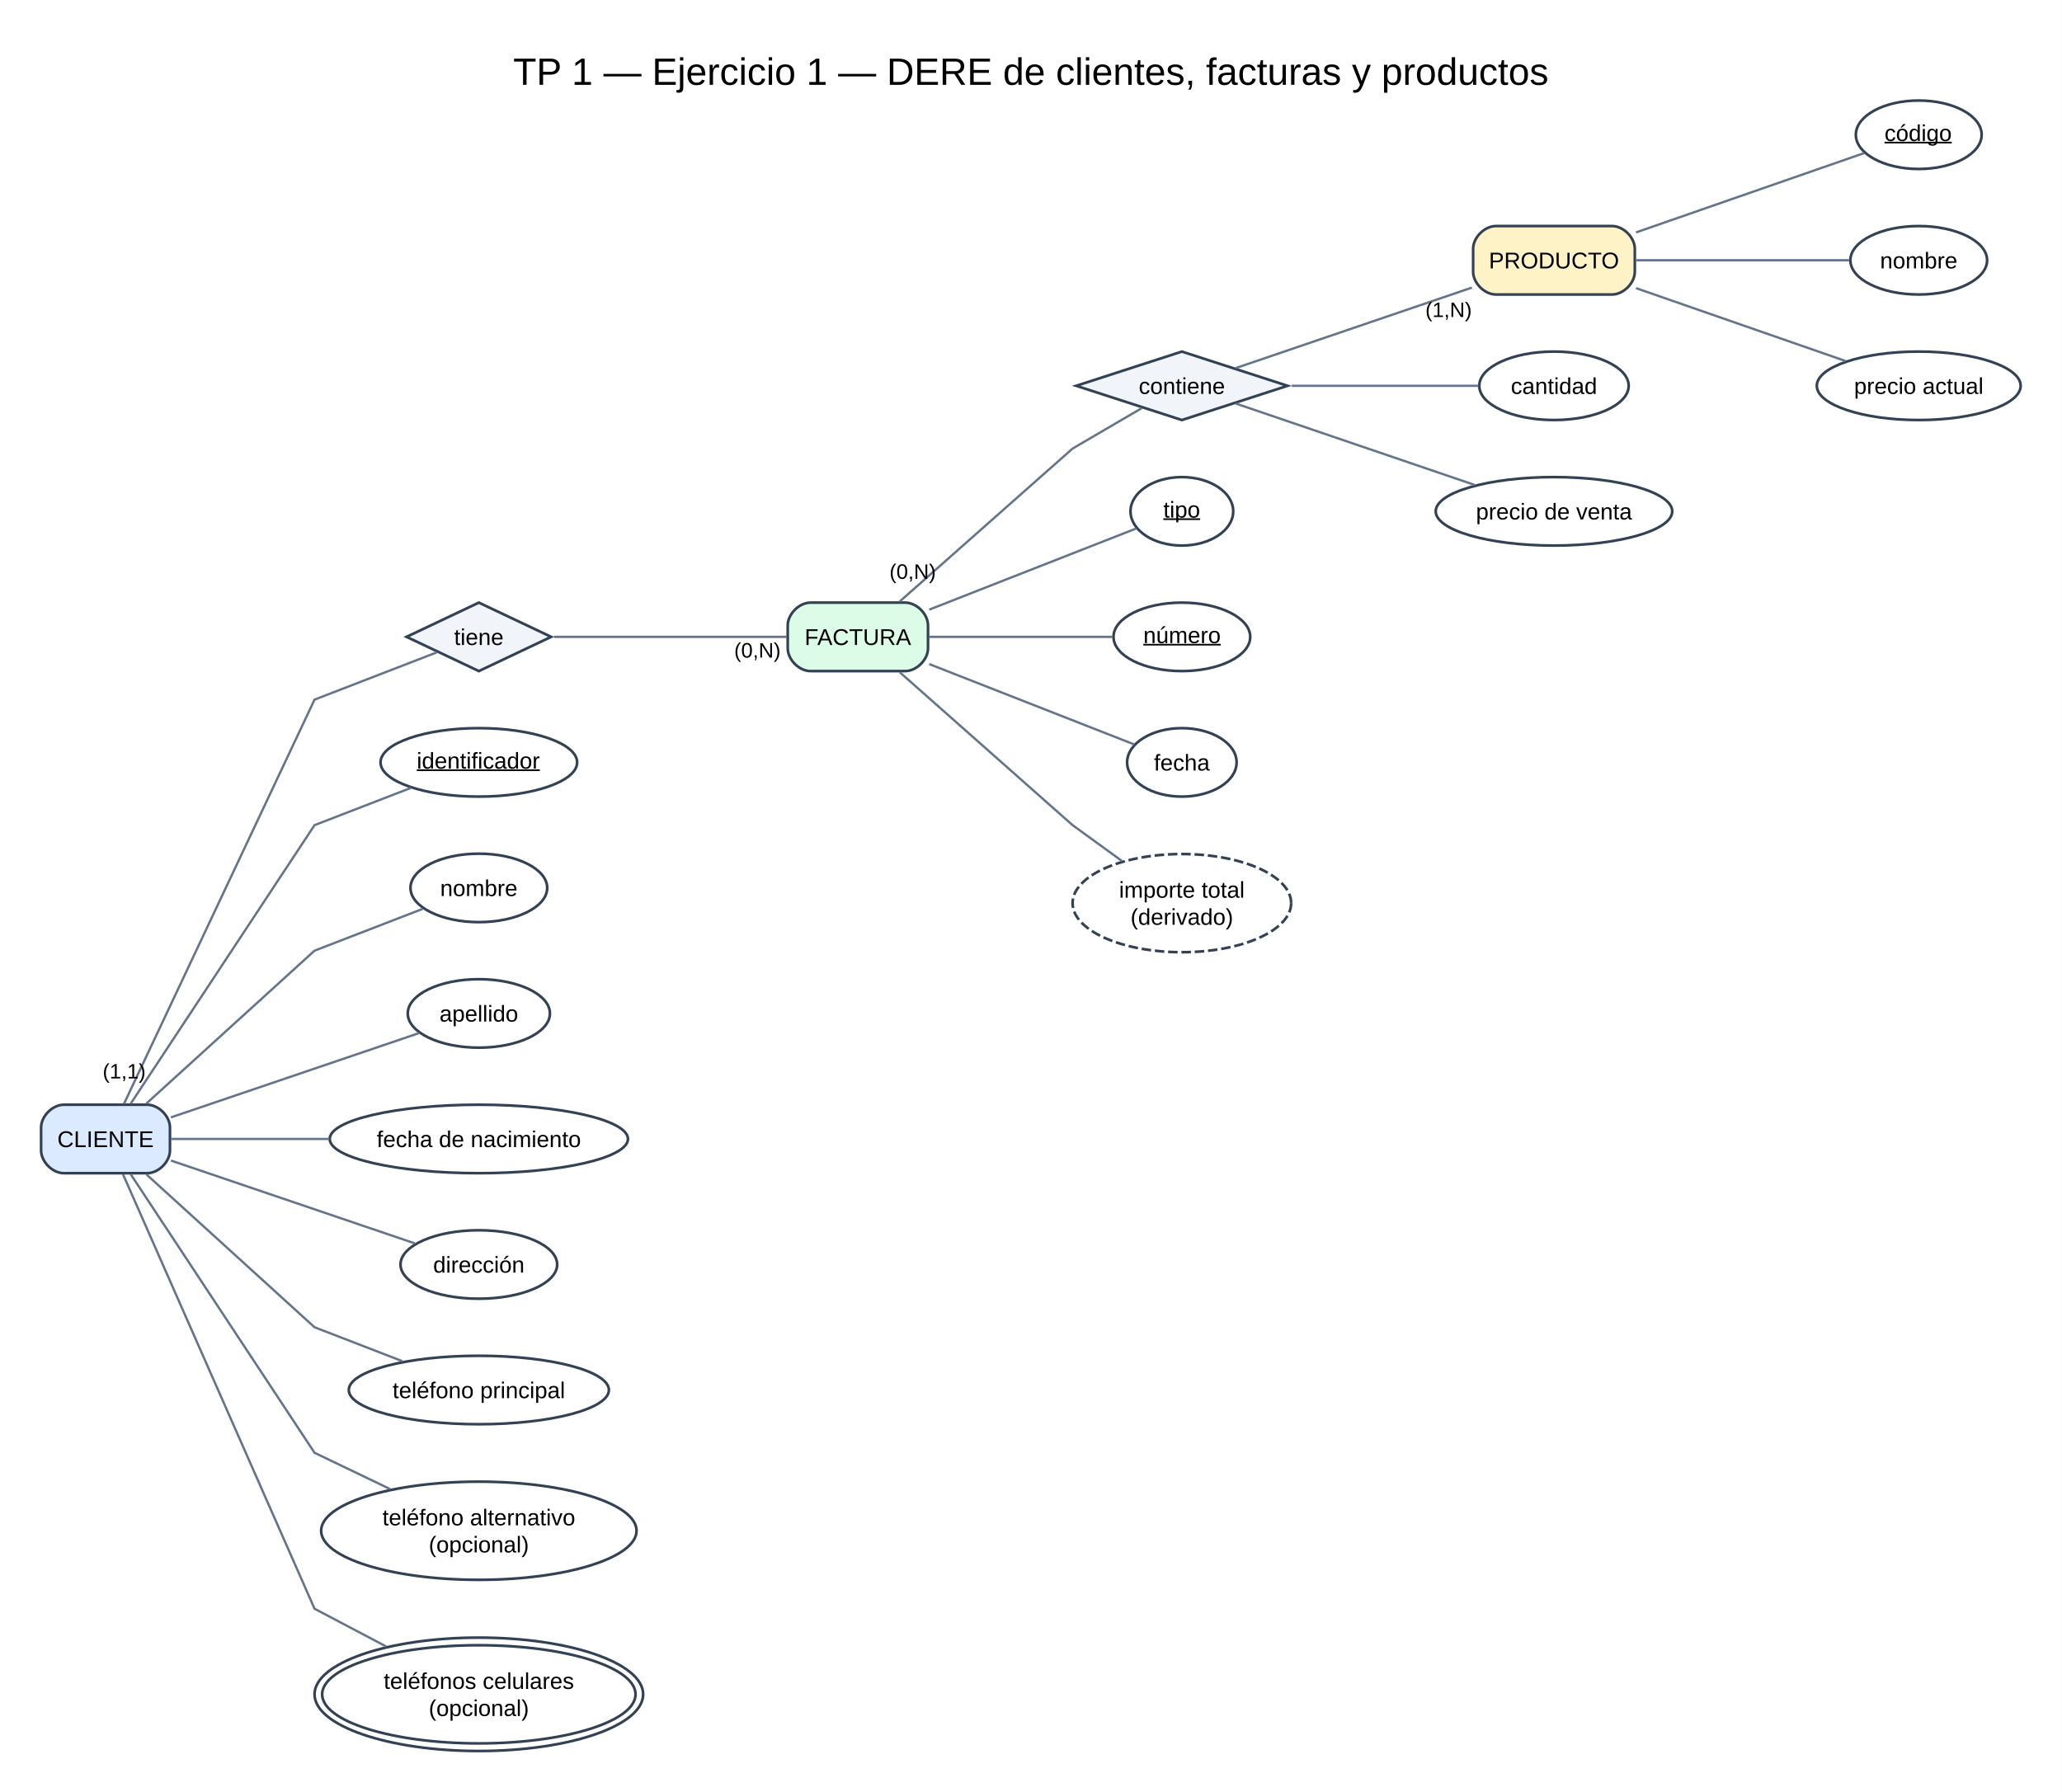
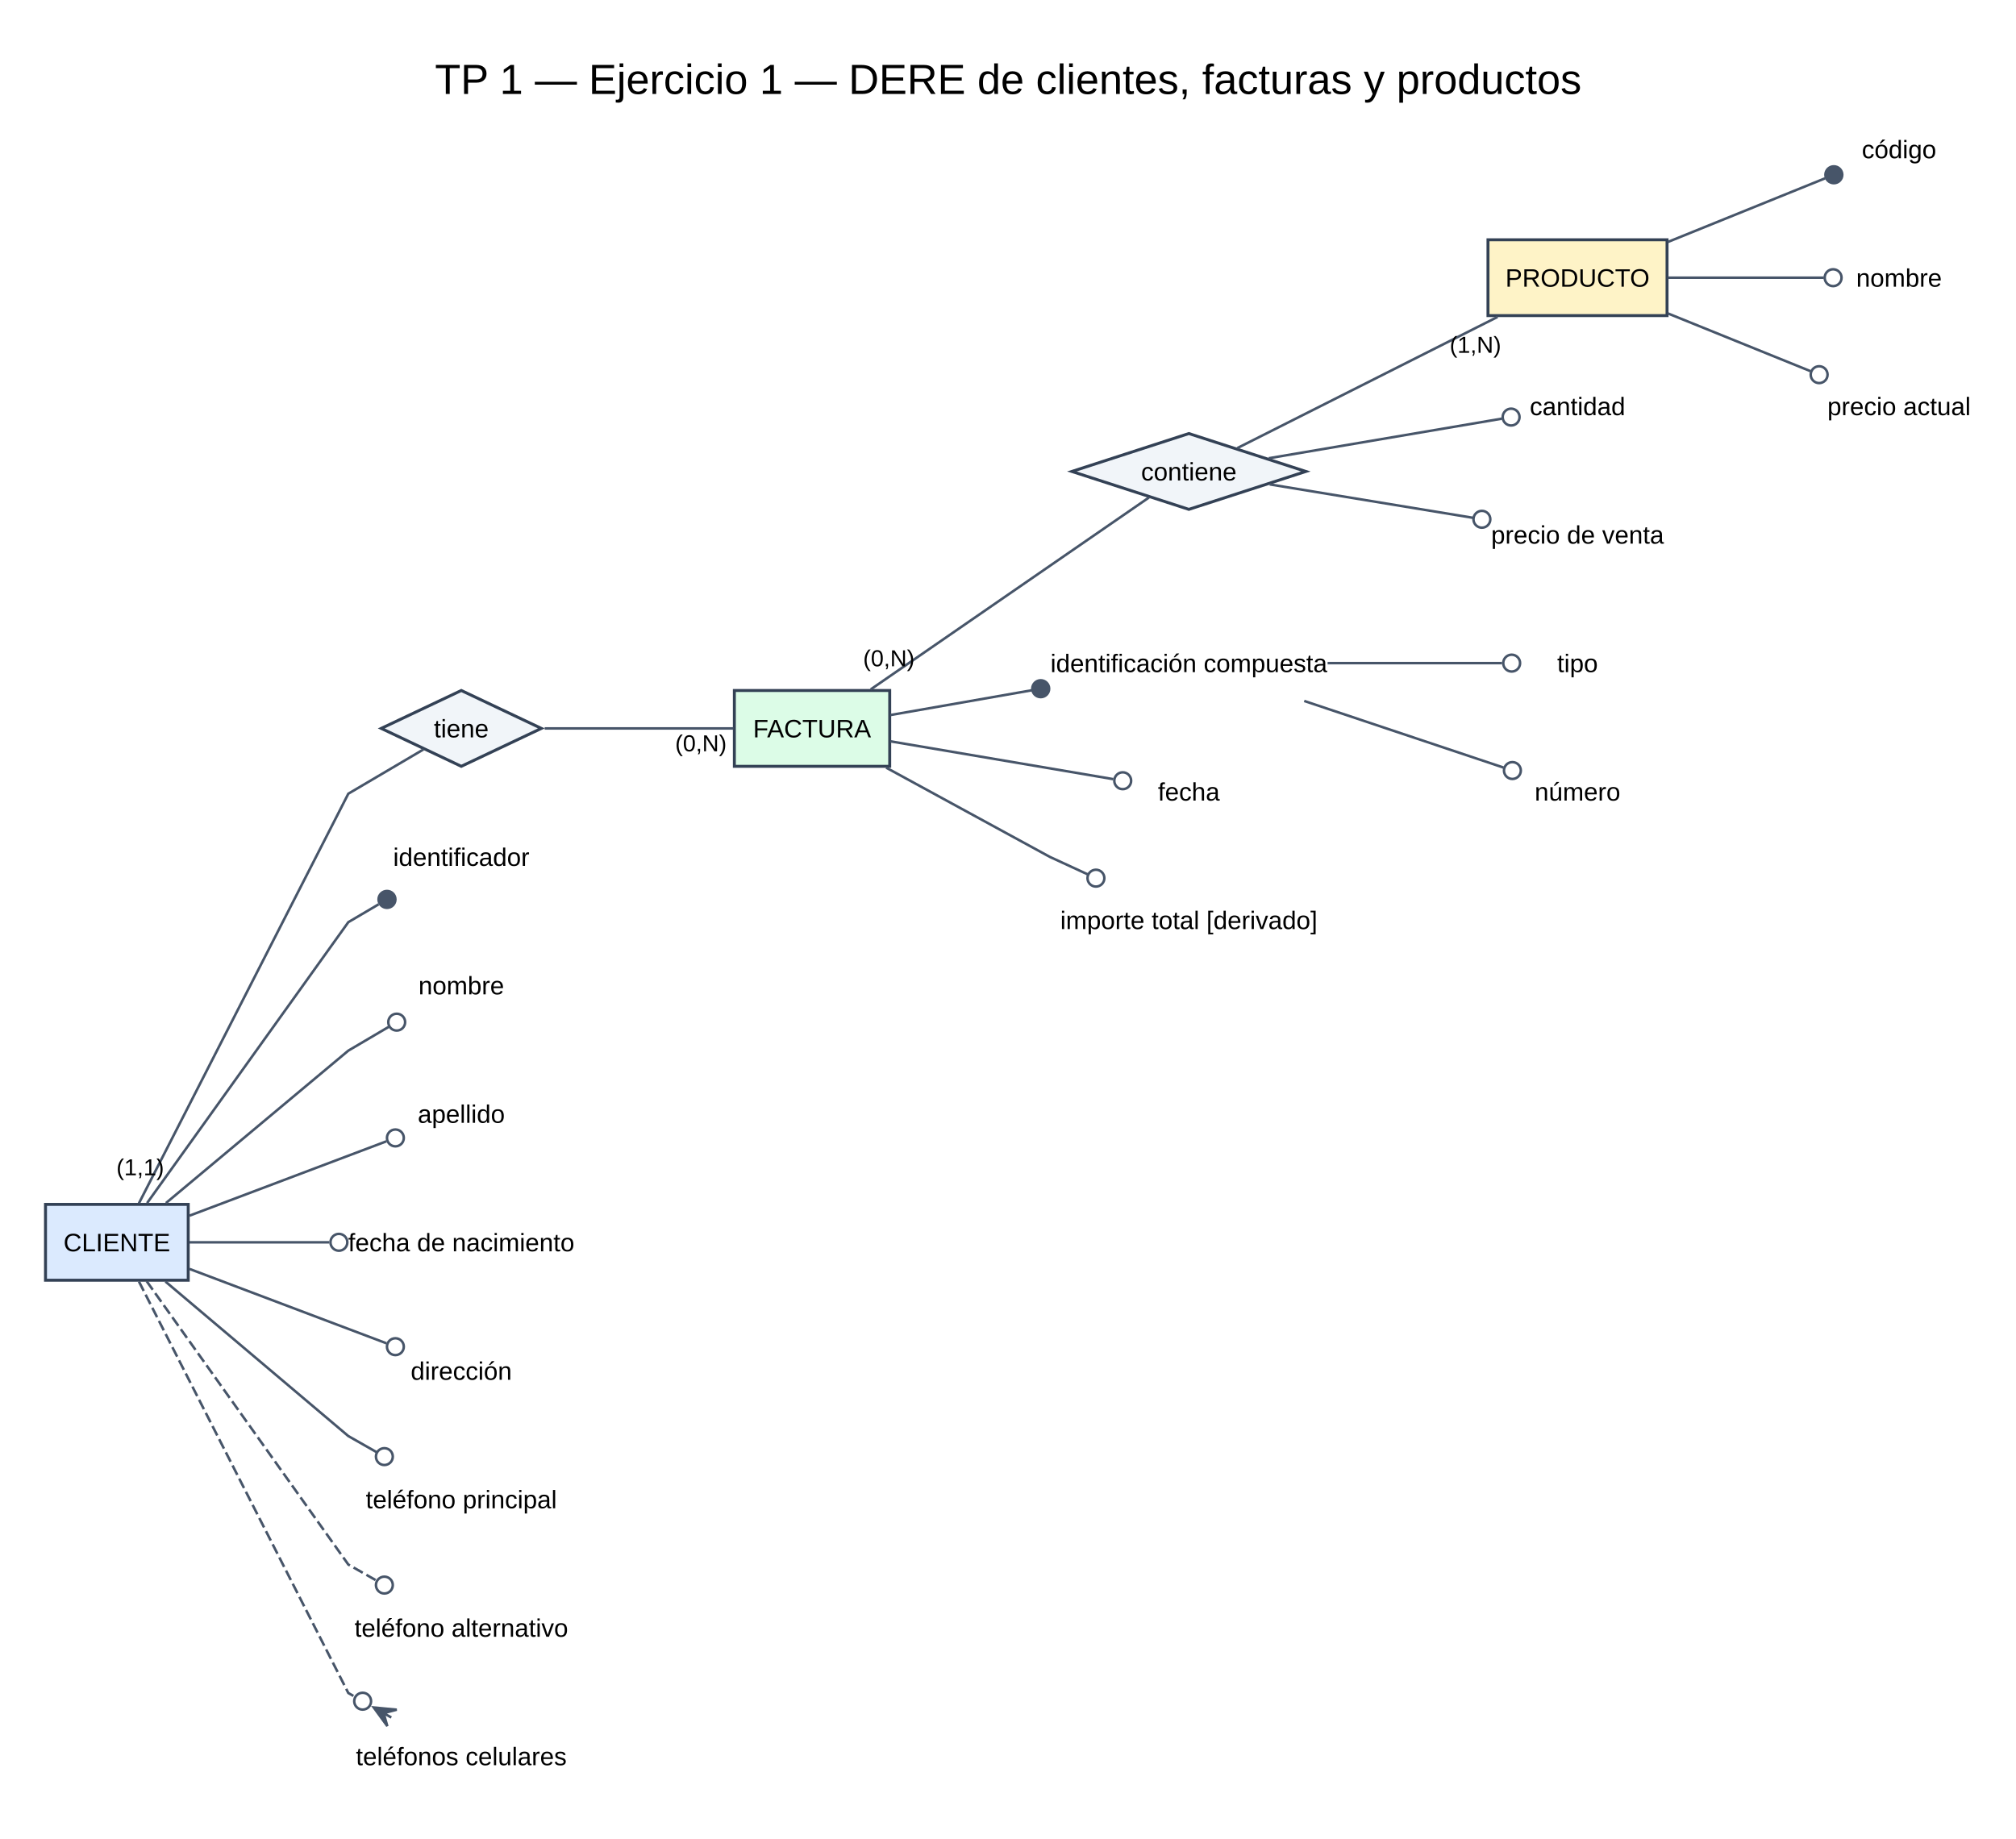
- <svg xmlns="http://www.w3.org/2000/svg" width="1084pt" height="942pt" viewBox="0.00 0.00 1084.00 942.00">
-   <g id="graph0" class="graph" transform="scale(1 1) rotate(0) translate(21.6 920.66)">
-     <polygon fill="white" stroke="none" points="-21.6,21.6 -21.6,-920.66 1062.27,-920.66 1062.27,21.6 -21.6,21.6" />
-     <text xml:space="preserve" text-anchor="middle" x="520.34" y="-876.06" font-family="Arial" font-size="20.00">TP 1 — Ejercicio 1 — DERE de clientes, facturas y productos</text>
+ <svg xmlns="http://www.w3.org/2000/svg" width="957pt" height="873pt" viewBox="0.00 0.00 957.00 873.00">
+   <g id="graph0" class="graph" transform="scale(1 1) rotate(0) translate(21.6 851.85)">
+     <polygon fill="white" stroke="none" points="-21.6,21.6 -21.6,-851.85 935.6,-851.85 935.6,21.6 -21.6,21.6" />
+     <text xml:space="preserve" text-anchor="middle" x="457" y="-807.25" font-family="Arial" font-size="20.00">TP 1 — Ejercicio 1 — DERE de clientes, facturas y productos</text>
    <g id="node1" class="node">
-       <path fill="#dbeafe" stroke="#334155" stroke-width="1.4" d="M55.75,-339.81C55.75,-339.81 12,-339.81 12,-339.81 6,-339.81 0,-333.81 0,-327.81 0,-327.81 0,-315.81 0,-315.81 0,-309.81 6,-303.81 12,-303.81 12,-303.81 55.75,-303.81 55.75,-303.81 61.75,-303.81 67.75,-309.81 67.75,-315.81 67.75,-315.81 67.75,-327.81 67.75,-327.81 67.75,-333.81 61.75,-339.81 55.75,-339.81" />
-       <text xml:space="preserve" text-anchor="middle" x="33.88" y="-317.53" font-family="Arial" font-size="12.00">CLIENTE</text>
+       <polygon fill="#dbeafe" stroke="#334155" stroke-width="1.4" points="67.75,-280 0,-280 0,-244 67.75,-244 67.75,-280" />
+       <text xml:space="preserve" text-anchor="middle" x="33.88" y="-257.73" font-family="Arial" font-size="12.00">CLIENTE</text>
    </g>
    <g id="node4" class="node">
-       <polygon fill="#f1f5f9" stroke="#334155" stroke-width="1.4" points="230.13,-603.81 192.13,-585.81 230.13,-567.81 268.13,-585.81 230.13,-603.81" />
-       <text xml:space="preserve" text-anchor="middle" x="230.13" y="-581.53" font-family="Arial" font-size="12.00">tiene</text>
+       <polygon fill="#f1f5f9" stroke="#334155" stroke-width="1.4" points="197.38,-524 159.37,-506 197.37,-488 235.38,-506 197.38,-524" />
+       <text xml:space="preserve" text-anchor="middle" x="197.38" y="-501.73" font-family="Arial" font-size="12.00">tiene</text>
    </g>
    <g id="edge1" class="edge">
-       <path fill="none" stroke="#64748b" stroke-width="1.2" d="M43.6,-340.32C69.44,-395.14 143.75,-552.81 143.75,-552.81 143.75,-552.81 182.74,-567.88 208.02,-577.65" />
-       <text xml:space="preserve" text-anchor="middle" x="43.67" y="-353.62" font-family="Arial" font-size="11.00">(1,1)</text>
+       <path fill="none" stroke="#475569" stroke-width="1.2" d="M44.35,-280.53C70.84,-332.35 143.75,-475 143.75,-475 143.75,-475 164.05,-486.96 179.43,-496.02" />
+       <text xml:space="preserve" text-anchor="middle" x="44.96" y="-293.82" font-family="Arial" font-size="11.00">(1,1)</text>
    </g>
    <g id="node6" class="node">
-       <ellipse fill="none" stroke="#334155" stroke-width="1.4" cx="230.13" cy="-519.81" rx="51.68" ry="18" />
-       <text xml:space="preserve" text-anchor="start" x="197.5" y="-516.53" font-family="Arial" text-decoration="underline" font-size="12.00">identificador</text>
+       <text xml:space="preserve" text-anchor="middle" x="197.38" y="-440.73" font-family="Arial" font-size="12.00">identificador</text>
    </g>
    <g id="edge5" class="edge">
-       <path fill="none" stroke="#64748b" stroke-width="1.2" d="M47.15,-340.42C75.63,-383.57 143.75,-486.81 143.75,-486.81 143.75,-486.81 170.76,-497.25 194.4,-506.39" />
+       <path fill="none" stroke="#475569" stroke-width="1.2" d="M48.23,-280.64C77.3,-321.23 143.75,-414 143.75,-414 143.75,-414 149.98,-417.67 158.14,-422.48" />
+       <ellipse fill="#475569" stroke="#475569" stroke-width="1.2" cx="162.1" cy="-424.81" rx="4" ry="4" />
    </g>
    <g id="node7" class="node">
-       <ellipse fill="none" stroke="#334155" stroke-width="1.4" cx="230.13" cy="-453.81" rx="35.94" ry="18" />
-       <text xml:space="preserve" text-anchor="middle" x="230.13" y="-449.53" font-family="Arial" font-size="12.00">nombre</text>
+       <text xml:space="preserve" text-anchor="middle" x="197.38" y="-379.73" font-family="Arial" font-size="12.00">nombre</text>
    </g>
    <g id="edge6" class="edge">
-       <path fill="none" stroke="#64748b" stroke-width="1.2" d="M55.35,-340.43C86.89,-369.11 143.75,-420.81 143.75,-420.81 143.75,-420.81 175.86,-433.22 200.7,-442.82" />
+       <path fill="none" stroke="#475569" stroke-width="1.2" d="M57.17,-280.63C89.02,-307.26 143.75,-353 143.75,-353 143.75,-353 152.54,-358.18 162.93,-364.3" />
+       <ellipse fill="none" stroke="#475569" stroke-width="1.2" cx="166.72" cy="-366.53" rx="4" ry="4" />
    </g>
    <g id="node8" class="node">
-       <ellipse fill="none" stroke="#334155" stroke-width="1.4" cx="230.13" cy="-387.81" rx="37.37" ry="18" />
-       <text xml:space="preserve" text-anchor="middle" x="230.13" y="-383.53" font-family="Arial" font-size="12.00">apellido</text>
+       <text xml:space="preserve" text-anchor="middle" x="197.38" y="-318.73" font-family="Arial" font-size="12.00">apellido</text>
    </g>
    <g id="edge7" class="edge">
-       <path fill="none" stroke="#64748b" stroke-width="1.2" d="M68.27,-333.16C104.93,-345.61 163.29,-365.44 198.72,-377.48" />
+       <path fill="none" stroke="#475569" stroke-width="1.2" d="M68.34,-274.64C95.68,-284.97 134.2,-299.52 161.83,-309.95" />
+       <ellipse fill="none" stroke="#475569" stroke-width="1.2" cx="166.09" cy="-311.56" rx="4" ry="4" />
    </g>
    <g id="node9" class="node">
-       <ellipse fill="none" stroke="#334155" stroke-width="1.4" cx="230.13" cy="-321.81" rx="78.39" ry="18" />
-       <text xml:space="preserve" text-anchor="middle" x="230.13" y="-317.53" font-family="Arial" font-size="12.00">fecha de nacimiento</text>
+       <text xml:space="preserve" text-anchor="middle" x="197.38" y="-257.73" font-family="Arial" font-size="12.00">fecha de nacimiento</text>
    </g>
    <g id="edge8" class="edge">
-       <path fill="none" stroke="#64748b" stroke-width="1.2" d="M68.27,-321.81C91.16,-321.81 122.5,-321.81 151.44,-321.81" />
+       <path fill="none" stroke="#475569" stroke-width="1.2" d="M68.34,-262C87.5,-262 112.15,-262 134.7,-262" />
+       <ellipse fill="none" stroke="#475569" stroke-width="1.2" cx="139.28" cy="-262" rx="4" ry="4" />
    </g>
    <g id="node10" class="node">
-       <ellipse fill="none" stroke="#334155" stroke-width="1.4" cx="230.13" cy="-255.81" rx="41.18" ry="18" />
-       <text xml:space="preserve" text-anchor="middle" x="230.13" y="-251.53" font-family="Arial" font-size="12.00">dirección</text>
+       <text xml:space="preserve" text-anchor="middle" x="197.38" y="-196.72" font-family="Arial" font-size="12.00">dirección</text>
    </g>
    <g id="edge9" class="edge">
-       <path fill="none" stroke="#64748b" stroke-width="1.2" d="M68.27,-310.46C104.17,-298.26 160.88,-279 196.49,-266.9" />
+       <path fill="none" stroke="#475569" stroke-width="1.2" d="M68.34,-249.36C95.68,-239.03 134.2,-224.48 161.83,-214.05" />
+       <ellipse fill="none" stroke="#475569" stroke-width="1.2" cx="166.09" cy="-212.44" rx="4" ry="4" />
    </g>
    <g id="node11" class="node">
-       <ellipse fill="none" stroke="#334155" stroke-width="1.4" cx="230.13" cy="-189.81" rx="68.37" ry="18" />
-       <text xml:space="preserve" text-anchor="middle" x="230.13" y="-185.53" font-family="Arial" font-size="12.00">teléfono principal</text>
+       <text xml:space="preserve" text-anchor="middle" x="197.38" y="-135.72" font-family="Arial" font-size="12.00">teléfono principal</text>
    </g>
    <g id="edge10" class="edge">
-       <path fill="none" stroke="#64748b" stroke-width="1.2" d="M55.35,-303.19C86.89,-274.51 143.75,-222.81 143.75,-222.81 143.75,-222.81 167.49,-213.63 189.94,-204.96" />
+       <path fill="none" stroke="#475569" stroke-width="1.2" d="M56.91,-243.38C88.72,-216.5 143.75,-170 143.75,-170 143.75,-170 149.55,-166.69 157.3,-162.28" />
+       <ellipse fill="none" stroke="#475569" stroke-width="1.2" cx="160.86" cy="-160.25" rx="4" ry="4" />
    </g>
    <g id="node12" class="node">
-       <ellipse fill="none" stroke="#334155" stroke-width="1.4" cx="230.13" cy="-115.81" rx="82.91" ry="25.81" />
-       <text xml:space="preserve" text-anchor="middle" x="230.13" y="-118.66" font-family="Arial" font-size="12.00">teléfono alternativo</text>
-       <text xml:space="preserve" text-anchor="middle" x="230.13" y="-104.41" font-family="Arial" font-size="12.00">(opcional)</text>
+       <text xml:space="preserve" text-anchor="middle" x="197.38" y="-74.72" font-family="Arial" font-size="12.00">teléfono alternativo</text>
    </g>
    <g id="edge11" class="edge">
-       <path fill="none" stroke="#64748b" stroke-width="1.2" d="M47.15,-303.2C75.63,-260.05 143.75,-156.81 143.75,-156.81 143.75,-156.81 163.14,-147.5 183.44,-137.75" />
+       <path fill="none" stroke="#475569" stroke-width="1.2" stroke-dasharray="5,2" d="M48.01,-243.54C76.97,-202.85 143.75,-109 143.75,-109 143.75,-109 149.55,-105.69 157.3,-101.28" />
+       <ellipse fill="none" stroke="#475569" stroke-width="1.2" cx="160.86" cy="-99.25" rx="4" ry="4" />
    </g>
    <g id="node13" class="node">
-       <ellipse fill="none" stroke="#334155" stroke-width="1.4" cx="230.13" cy="-29.81" rx="82.38" ry="25.81" />
-       <ellipse fill="none" stroke="#334155" stroke-width="1.4" cx="230.13" cy="-29.81" rx="86.38" ry="29.81" />
-       <text xml:space="preserve" text-anchor="middle" x="230.13" y="-32.66" font-family="Arial" font-size="12.00">teléfonos celulares</text>
-       <text xml:space="preserve" text-anchor="middle" x="230.13" y="-18.41" font-family="Arial" font-size="12.00">(opcional)</text>
+       <text xml:space="preserve" text-anchor="middle" x="197.38" y="-13.72" font-family="Arial" font-size="12.00">teléfonos celulares</text>
    </g>
    <g id="edge12" class="edge">
-       <path fill="none" stroke="#64748b" stroke-width="1.2" d="M43.06,-303.24C68.38,-245.8 143.75,-74.81 143.75,-74.81 143.75,-74.81 161.89,-65.25 181.45,-54.94" />
+       <path fill="none" stroke="#475569" stroke-width="1.2" stroke-dasharray="5,2" d="M44.35,-243.38C70.84,-191.32 143.75,-48 143.75,-48 143.75,-48 145.26,-47.14 147.77,-45.71" />
+       <polygon fill="#475569" stroke="#475569" stroke-width="1.2" points="155.82,-41.12 166.73,-40.08 160.51,-38.45 164.15,-36.37 164.15,-36.37 164.15,-36.37 160.51,-38.45 162.27,-32.26 155.82,-41.12" />
+       <ellipse fill="none" stroke="#475569" stroke-width="1.2" cx="150.55" cy="-44.12" rx="4" ry="4" />
    </g>
    <g id="node2" class="node">
-       <path fill="#dcfce7" stroke="#334155" stroke-width="1.4" d="M454.26,-603.81C454.26,-603.81 404.51,-603.81 404.51,-603.81 398.51,-603.81 392.51,-597.81 392.51,-591.81 392.51,-591.81 392.51,-579.81 392.51,-579.81 392.51,-573.81 398.51,-567.81 404.51,-567.81 404.51,-567.81 454.26,-567.81 454.26,-567.81 460.26,-567.81 466.26,-573.81 466.26,-579.81 466.26,-579.81 466.26,-591.81 466.26,-591.81 466.26,-597.81 460.26,-603.81 454.26,-603.81" />
-       <text xml:space="preserve" text-anchor="middle" x="429.38" y="-581.53" font-family="Arial" font-size="12.00">FACTURA</text>
+       <polygon fill="#dcfce7" stroke="#334155" stroke-width="1.4" points="400.75,-524 327,-524 327,-488 400.75,-488 400.75,-524" />
+       <text xml:space="preserve" text-anchor="middle" x="363.88" y="-501.73" font-family="Arial" font-size="12.00">FACTURA</text>
    </g>
    <g id="node5" class="node">
-       <polygon fill="#f1f5f9" stroke="#334155" stroke-width="1.4" points="599.71,-735.81 544.17,-717.81 599.71,-699.81 655.25,-717.81 599.71,-735.81" />
-       <text xml:space="preserve" text-anchor="middle" x="599.71" y="-713.53" font-family="Arial" font-size="12.00">contiene</text>
+       <polygon fill="#f1f5f9" stroke="#334155" stroke-width="1.4" points="542.75,-646 487.21,-628 542.75,-610 598.29,-628 542.75,-646" />
+       <text xml:space="preserve" text-anchor="middle" x="542.75" y="-623.73" font-family="Arial" font-size="12.00">contiene</text>
    </g>
    <g id="edge3" class="edge">
-       <path fill="none" stroke="#64748b" stroke-width="1.2" d="M451.42,-604.43C483.83,-633.11 542.26,-684.81 542.26,-684.81 542.26,-684.81 562.42,-696.6 578.65,-706.08" />
-       <text xml:space="preserve" text-anchor="middle" x="458.2" y="-616.32" font-family="Arial" font-size="11.00">(0,N)</text>
+       <path fill="none" stroke="#475569" stroke-width="1.2" d="M391.74,-524.53C428.27,-549.73 492.62,-594.12 523.81,-615.63" />
+       <text xml:space="preserve" text-anchor="middle" x="400.34" y="-535.49" font-family="Arial" font-size="11.00">(0,N)</text>
    </g>
    <g id="node14" class="node">
-       <ellipse fill="none" stroke="#334155" stroke-width="1.4" cx="599.71" cy="-651.81" rx="27" ry="18" />
-       <text xml:space="preserve" text-anchor="start" x="589.96" y="-648.53" font-family="Arial" text-decoration="underline" font-size="12.00">tipo</text>
+       <text xml:space="preserve" text-anchor="middle" x="542.75" y="-532.73" font-family="Arial" font-size="12.00">identificación compuesta</text>
    </g>
    <g id="edge13" class="edge">
-       <path fill="none" stroke="#64748b" stroke-width="1.2" d="M466.91,-600.13C499.97,-613.1 547.67,-631.8 575.7,-642.79" />
+       <path fill="none" stroke="#475569" stroke-width="1.2" d="M401.1,-512.35C420.45,-515.74 445.01,-520.05 468.17,-524.1" />
+       <ellipse fill="#475569" stroke="#475569" stroke-width="1.2" cx="472.43" cy="-524.85" rx="4" ry="4" />
+     </g>
+     <g id="node17" class="node">
+       <text xml:space="preserve" text-anchor="middle" x="542.75" y="-471.73" font-family="Arial" font-size="12.00">fecha</text>
+     </g>
+     <g id="edge16" class="edge">
+       <path fill="none" stroke="#475569" stroke-width="1.2" d="M401.1,-499.86C432.05,-494.61 476.31,-487.1 506.88,-481.91" />
+       <ellipse fill="none" stroke="#475569" stroke-width="1.2" cx="511.36" cy="-481.15" rx="4" ry="4" />
+     </g>
+     <g id="node18" class="node">
+       <text xml:space="preserve" text-anchor="middle" x="542.75" y="-410.73" font-family="Arial" font-size="12.00">importe total [derivado]</text>
+     </g>
+     <g id="edge17" class="edge">
+       <path fill="none" stroke="#475569" stroke-width="1.2" d="M399.05,-487.37C431.95,-469.43 476.75,-445 476.75,-445 476.75,-445 484.51,-441.42 494.67,-436.73" />
+       <ellipse fill="none" stroke="#475569" stroke-width="1.2" cx="498.64" cy="-434.9" rx="4" ry="4" />
+     </g>
+     <g id="node3" class="node">
+       <polygon fill="#fef3c7" stroke="#334155" stroke-width="1.4" points="769.75,-738 684.75,-738 684.75,-702 769.75,-702 769.75,-738" />
+       <text xml:space="preserve" text-anchor="middle" x="727.25" y="-715.73" font-family="Arial" font-size="12.00">PRODUCTO</text>
+     </g>
+     <g id="node19" class="node">
+       <text xml:space="preserve" text-anchor="middle" x="879.88" y="-776.73" font-family="Arial" font-size="12.00">código</text>
+     </g>
+     <g id="edge18" class="edge">
+       <path fill="none" stroke="#475569" stroke-width="1.2" d="M770.21,-736.99C793.72,-746.52 822.67,-758.24 844.78,-767.19" />
+       <ellipse fill="#475569" stroke="#475569" stroke-width="1.2" cx="848.93" cy="-768.87" rx="4" ry="4" />
+     </g>
+     <g id="node20" class="node">
+       <text xml:space="preserve" text-anchor="middle" x="879.88" y="-715.73" font-family="Arial" font-size="12.00">nombre</text>
+     </g>
+     <g id="edge19" class="edge">
+       <path fill="none" stroke="#475569" stroke-width="1.2" d="M770.21,-720C793.51,-720 822.16,-720 844.19,-720" />
+       <ellipse fill="none" stroke="#475569" stroke-width="1.2" cx="848.59" cy="-720" rx="4" ry="4" />
+     </g>
+     <g id="node21" class="node">
+       <text xml:space="preserve" text-anchor="middle" x="879.88" y="-654.73" font-family="Arial" font-size="12.00">precio actual</text>
+     </g>
+     <g id="edge20" class="edge">
+       <path fill="none" stroke="#475569" stroke-width="1.2" d="M770.21,-703.01C791.32,-694.46 816.82,-684.13 837.81,-675.63" />
+       <ellipse fill="none" stroke="#475569" stroke-width="1.2" cx="841.95" cy="-673.96" rx="4" ry="4" />
+     </g>
+     <g id="edge2" class="edge">
+       <path fill="none" stroke="#475569" stroke-width="1.2" d="M236.94,-506C264.01,-506 299.96,-506 326.52,-506" />
+       <text xml:space="preserve" text-anchor="middle" x="311.12" y="-495.12" font-family="Arial" font-size="11.00">(0,N)</text>
+     </g>
+     <g id="edge4" class="edge">
+       <path fill="none" stroke="#475569" stroke-width="1.2" d="M565.76,-639.1C596.39,-654.53 652.24,-682.69 689.31,-701.38" />
+       <text xml:space="preserve" text-anchor="middle" x="678.78" y="-684.33" font-family="Arial" font-size="11.00">(1,N)</text>
+     </g>
+     <g id="node22" class="node">
+       <text xml:space="preserve" text-anchor="middle" x="727.25" y="-654.73" font-family="Arial" font-size="12.00">cantidad</text>
+     </g>
+     <g id="edge21" class="edge">
+       <path fill="none" stroke="#475569" stroke-width="1.2" d="M580.68,-634.27C613.01,-639.76 659.63,-647.68 691.34,-653.07" />
+       <ellipse fill="none" stroke="#475569" stroke-width="1.2" cx="695.73" cy="-653.82" rx="4" ry="4" />
+     </g>
+     <g id="node23" class="node">
+       <text xml:space="preserve" text-anchor="middle" x="727.25" y="-593.73" font-family="Arial" font-size="12.00">precio de venta</text>
+     </g>
+     <g id="edge22" class="edge">
+       <path fill="none" stroke="#475569" stroke-width="1.2" d="M581.12,-621.86C609.03,-617.27 647.4,-610.96 677.69,-605.98" />
+       <ellipse fill="none" stroke="#475569" stroke-width="1.2" cx="681.86" cy="-605.3" rx="4" ry="4" />
    </g>
    <g id="node15" class="node">
-       <ellipse fill="none" stroke="#334155" stroke-width="1.4" cx="599.71" cy="-585.81" rx="35.94" ry="18" />
-       <text xml:space="preserve" text-anchor="start" x="579.46" y="-582.53" font-family="Arial" text-decoration="underline" font-size="12.00">número</text>
+       <text xml:space="preserve" text-anchor="middle" x="727.25" y="-532.73" font-family="Arial" font-size="12.00">tipo</text>
    </g>
    <g id="edge14" class="edge">
-       <path fill="none" stroke="#64748b" stroke-width="1.2" d="M466.91,-585.81C495.43,-585.81 534.84,-585.81 563.12,-585.81" />
+       <path fill="none" stroke="#475569" stroke-width="1.2" d="M608.61,-537C636.52,-537 668.04,-537 691.42,-537" />
+       <ellipse fill="none" stroke="#475569" stroke-width="1.2" cx="695.99" cy="-537" rx="4" ry="4" />
    </g>
    <g id="node16" class="node">
-       <ellipse fill="none" stroke="#334155" stroke-width="1.4" cx="599.71" cy="-519.81" rx="28.78" ry="18" />
-       <text xml:space="preserve" text-anchor="middle" x="599.71" y="-515.53" font-family="Arial" font-size="12.00">fecha</text>
+       <text xml:space="preserve" text-anchor="middle" x="727.25" y="-471.73" font-family="Arial" font-size="12.00">número</text>
    </g>
    <g id="edge15" class="edge">
-       <path fill="none" stroke="#64748b" stroke-width="1.2" d="M466.91,-571.49C499.59,-558.67 546.56,-540.26 574.71,-529.22" />
-     </g>
-     <g id="node17" class="node">
-       <ellipse fill="none" stroke="#334155" stroke-width="1.4" stroke-dasharray="5,2" cx="599.71" cy="-445.81" rx="57.45" ry="25.81" />
-       <text xml:space="preserve" text-anchor="middle" x="599.71" y="-448.66" font-family="Arial" font-size="12.00">importe total</text>
-       <text xml:space="preserve" text-anchor="middle" x="599.71" y="-434.41" font-family="Arial" font-size="12.00">(derivado)</text>
-     </g>
-     <g id="edge16" class="edge">
-       <path fill="none" stroke="#64748b" stroke-width="1.2" d="M451.42,-567.19C483.83,-538.51 542.26,-486.81 542.26,-486.81 542.26,-486.81 554.87,-477.65 568.17,-467.99" />
-     </g>
-     <g id="node3" class="node">
-       <path fill="#fef3c7" stroke="#334155" stroke-width="1.4" d="M825.83,-801.81C825.83,-801.81 764.83,-801.81 764.83,-801.81 758.83,-801.81 752.83,-795.81 752.83,-789.81 752.83,-789.81 752.83,-777.81 752.83,-777.81 752.83,-771.81 758.83,-765.81 764.83,-765.81 764.83,-765.81 825.83,-765.81 825.83,-765.81 831.83,-765.81 837.83,-771.81 837.83,-777.81 837.83,-777.81 837.83,-789.81 837.83,-789.81 837.83,-795.81 831.83,-801.81 825.83,-801.81" />
-       <text xml:space="preserve" text-anchor="middle" x="795.33" y="-779.53" font-family="Arial" font-size="12.00">PRODUCTO</text>
-     </g>
-     <g id="node18" class="node">
-       <ellipse fill="none" stroke="#334155" stroke-width="1.4" cx="987.09" cy="-849.81" rx="33.07" ry="18" />
-       <text xml:space="preserve" text-anchor="start" x="969.09" y="-846.53" font-family="Arial" text-decoration="underline" font-size="12.00">código</text>
-     </g>
-     <g id="edge17" class="edge">
-       <path fill="none" stroke="#64748b" stroke-width="1.2" d="M838.45,-798.46C875.02,-811.18 926.94,-829.24 958.47,-840.2" />
-     </g>
-     <g id="node19" class="node">
-       <ellipse fill="none" stroke="#334155" stroke-width="1.4" cx="987.09" cy="-783.81" rx="35.94" ry="18" />
-       <text xml:space="preserve" text-anchor="middle" x="987.09" y="-779.53" font-family="Arial" font-size="12.00">nombre</text>
-     </g>
-     <g id="edge18" class="edge">
-       <path fill="none" stroke="#64748b" stroke-width="1.2" d="M838.45,-783.81C872.07,-783.81 918.67,-783.81 950.47,-783.81" />
-     </g>
-     <g id="node20" class="node">
-       <ellipse fill="none" stroke="#334155" stroke-width="1.4" cx="987.09" cy="-717.81" rx="53.58" ry="18" />
-       <text xml:space="preserve" text-anchor="middle" x="987.09" y="-713.53" font-family="Arial" font-size="12.00">precio actual</text>
-     </g>
-     <g id="edge19" class="edge">
-       <path fill="none" stroke="#64748b" stroke-width="1.2" d="M838.45,-769.16C871.42,-757.69 916.86,-741.89 948.59,-730.85" />
-     </g>
-     <g id="edge2" class="edge">
-       <path fill="none" stroke="#64748b" stroke-width="1.2" d="M269.63,-585.81C305.06,-585.81 357.23,-585.81 391.98,-585.81" />
-       <text xml:space="preserve" text-anchor="middle" x="376.57" y="-574.92" font-family="Arial" font-size="11.00">(0,N)</text>
-     </g>
-     <g id="edge4" class="edge">
-       <path fill="none" stroke="#64748b" stroke-width="1.2" d="M628.04,-727.13C660.35,-738.14 714.5,-756.6 752.19,-769.45" />
-       <text xml:space="preserve" text-anchor="middle" x="739.93" y="-753.97" font-family="Arial" font-size="11.00">(1,N)</text>
-     </g>
-     <g id="node21" class="node">
-       <ellipse fill="none" stroke="#334155" stroke-width="1.4" cx="795.33" cy="-717.81" rx="39.27" ry="18" />
-       <text xml:space="preserve" text-anchor="middle" x="795.33" y="-713.53" font-family="Arial" font-size="12.00">cantidad</text>
-     </g>
-     <g id="edge20" class="edge">
-       <path fill="none" stroke="#64748b" stroke-width="1.2" d="M657.49,-717.81C689.07,-717.81 727.55,-717.81 755.65,-717.81" />
-     </g>
-     <g id="node22" class="node">
-       <ellipse fill="none" stroke="#334155" stroke-width="1.4" cx="795.33" cy="-651.81" rx="62.17" ry="18" />
-       <text xml:space="preserve" text-anchor="middle" x="795.33" y="-647.53" font-family="Arial" font-size="12.00">precio de venta</text>
-     </g>
-     <g id="edge21" class="edge">
-       <path fill="none" stroke="#64748b" stroke-width="1.2" d="M628.04,-708.49C660.77,-697.34 715.9,-678.54 753.64,-665.68" />
+       <path fill="none" stroke="#475569" stroke-width="1.2" d="M597.52,-519.03C628.13,-508.8 665.54,-496.29 692.13,-487.4" />
+       <ellipse fill="none" stroke="#475569" stroke-width="1.2" cx="696.34" cy="-486" rx="4" ry="4" />
    </g>
  </g>
</svg>
